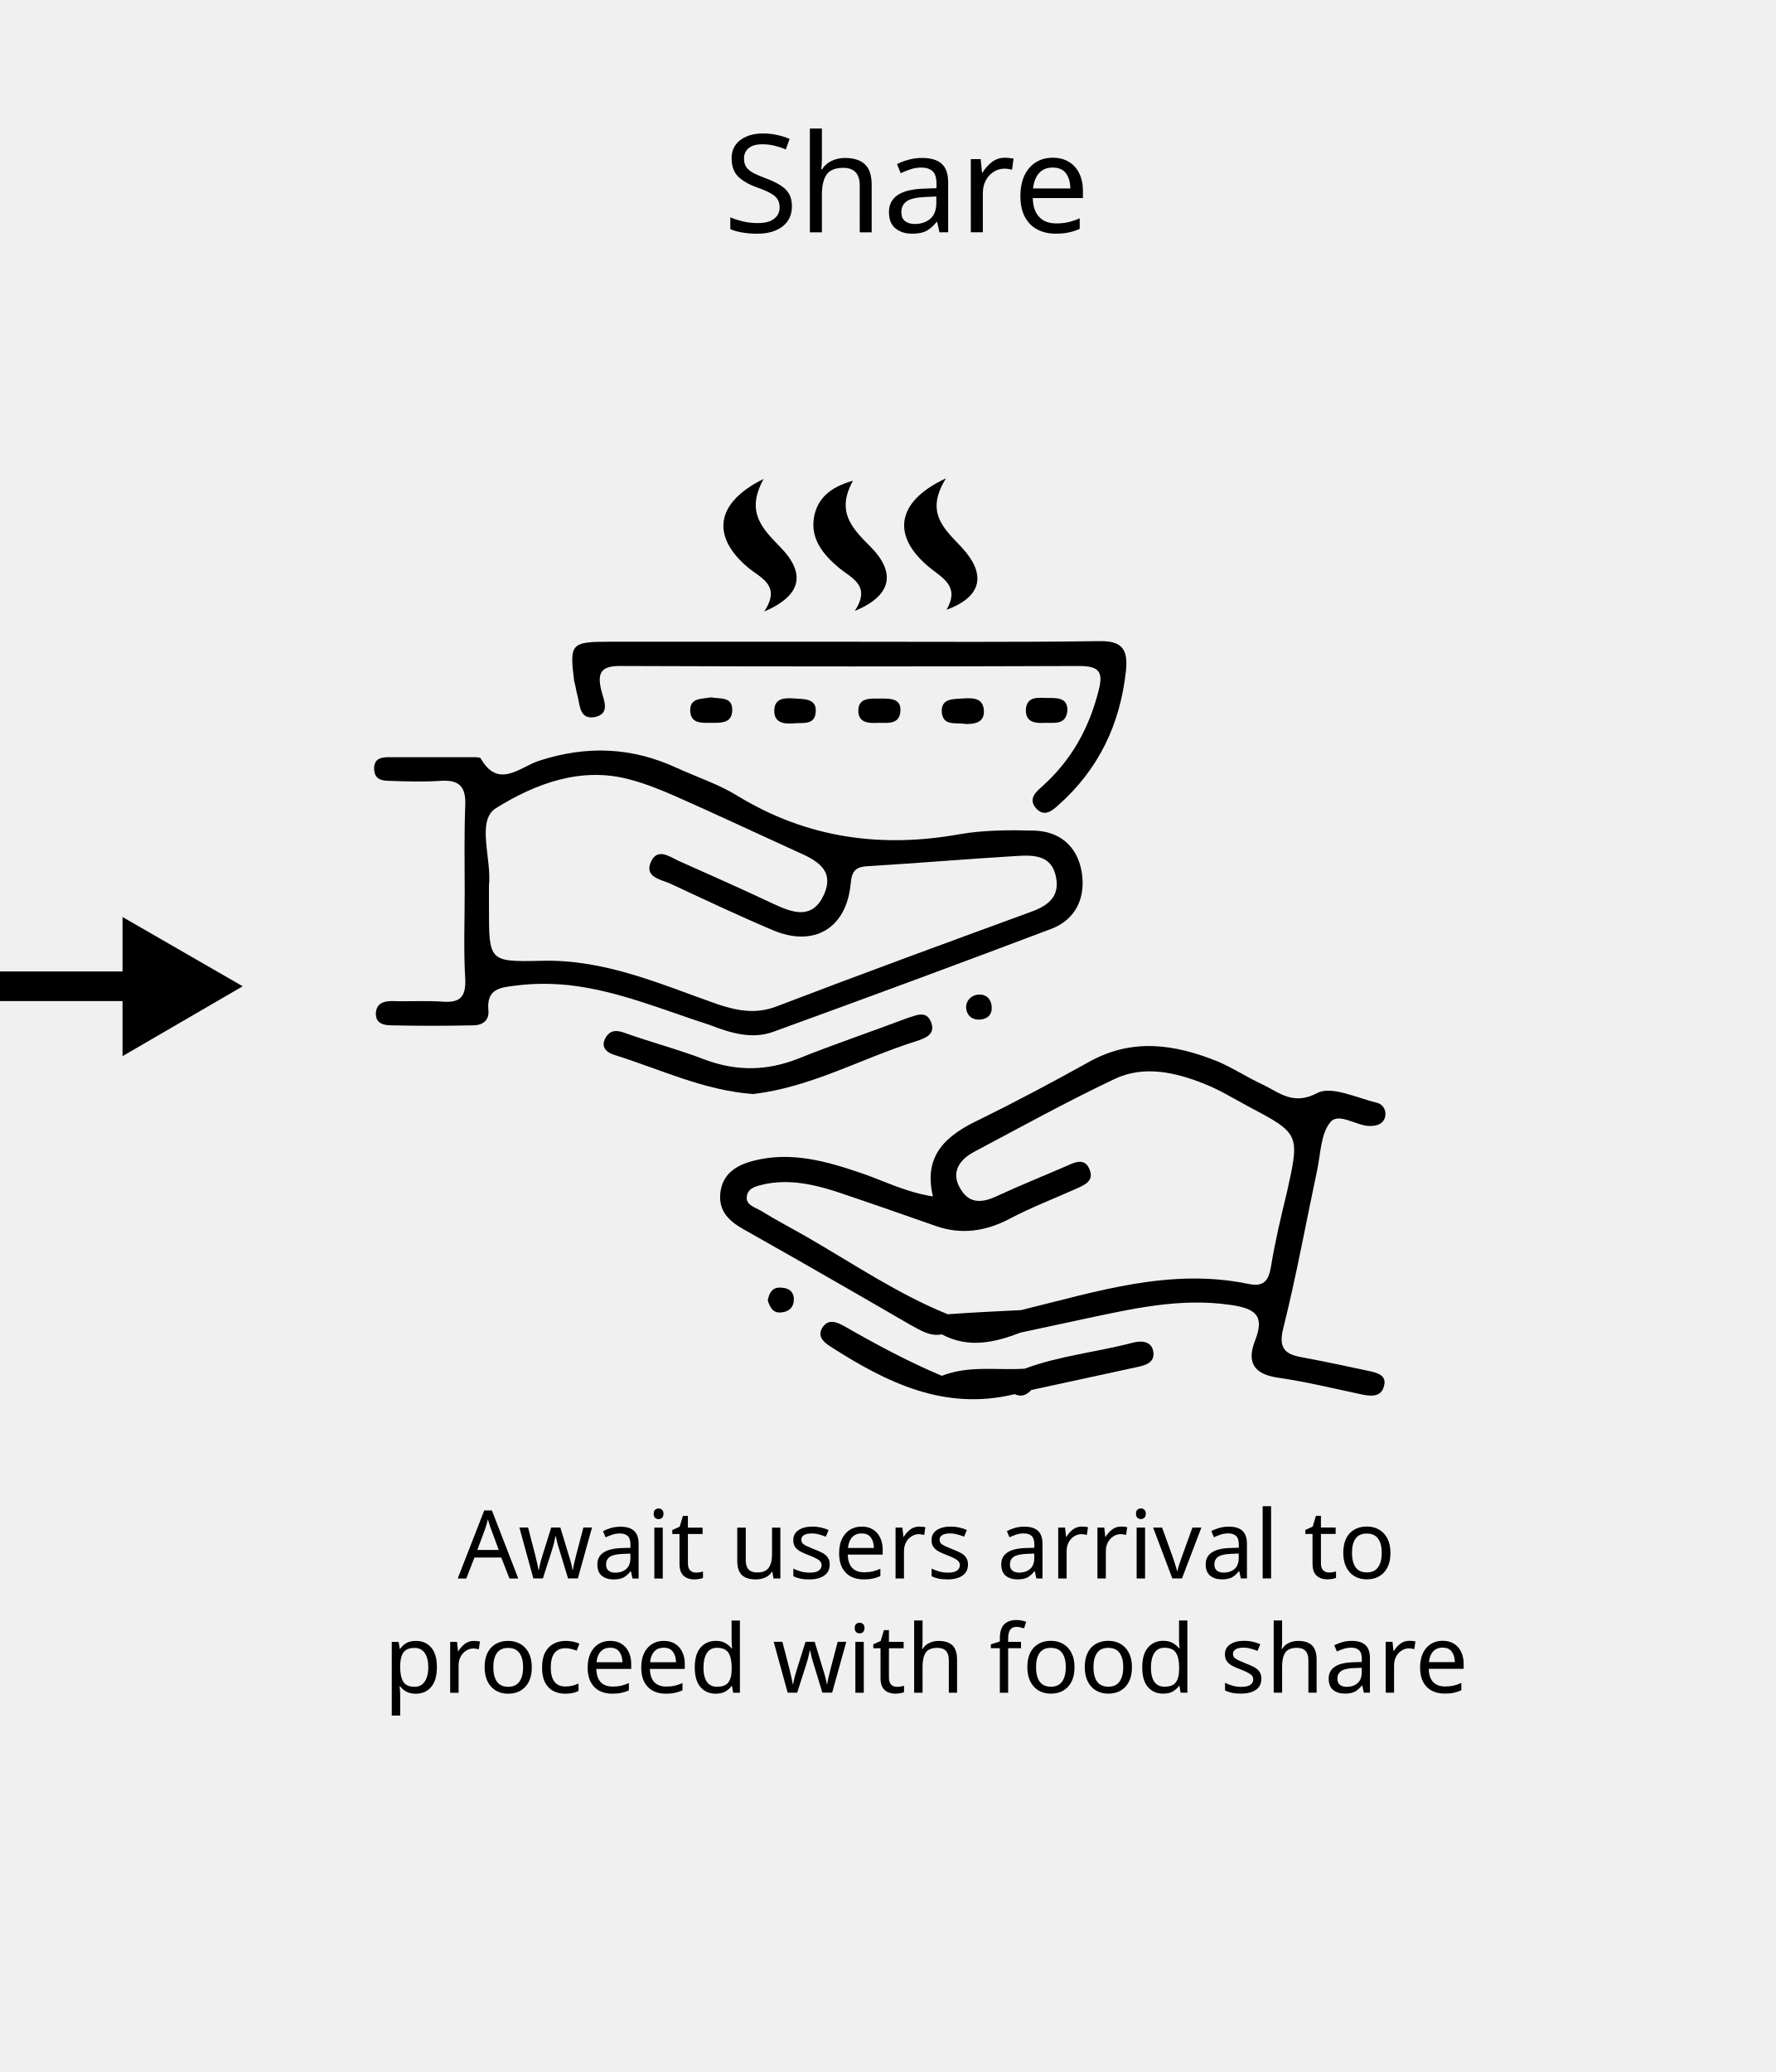
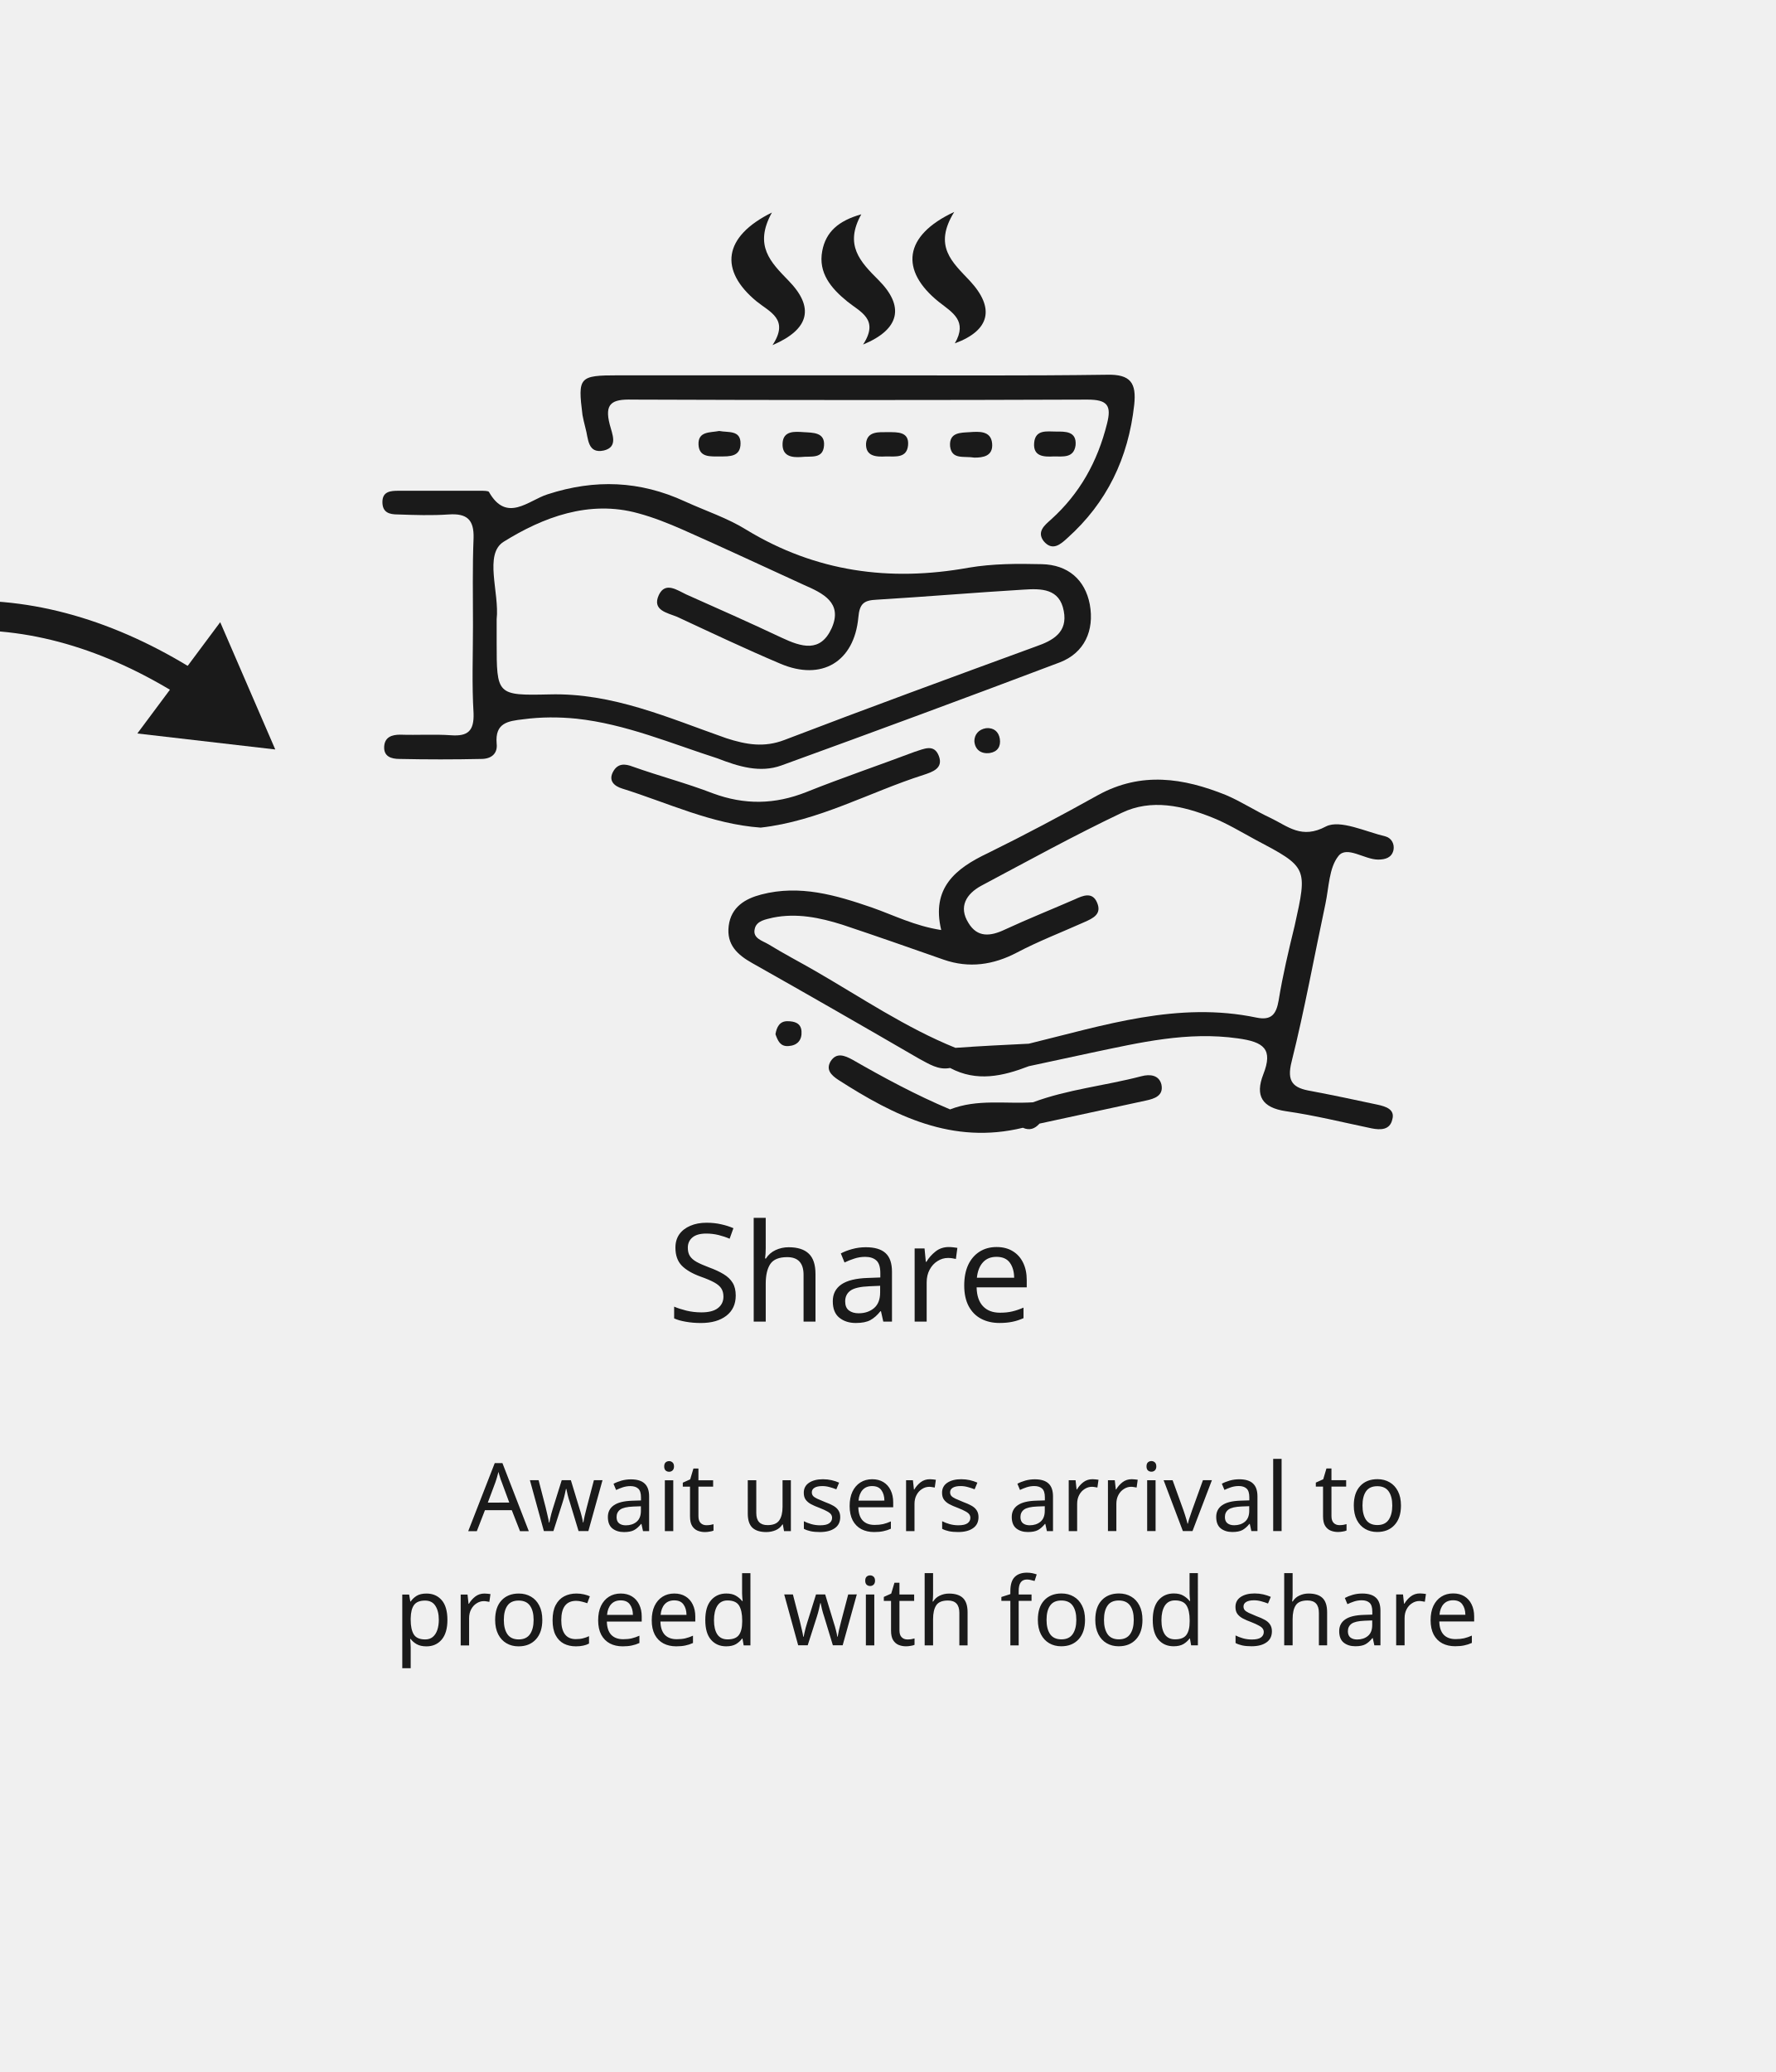
<svg xmlns="http://www.w3.org/2000/svg" version="1.1" x="0px" y="0px" viewBox="0 0 300 350" style="enable-background:new 0 0 300 350;" xml:space="preserve">
  <style type="text/css">
- 	.st0{fill:#FFCC33;}
- 	.st1{fill:#D9E021;}
- 	.st2{fill:#8CC63F;}
- 	.st3{fill:url(#SVGID_1_);}
- 	.st4{fill:url(#SVGID_2_);}
- 	.st5{fill:url(#SVGID_3_);}
- 	.st6{fill:url(#SVGID_4_);}
- 	.st7{fill:url(#SVGID_5_);}
- 	.st8{fill:#FEFEFE;}
- 	.st9{fill:url(#SVGID_6_);}
- 	.st10{fill:#669900;}
- 	.st11{fill:#EDEFFD;}
- 	.st12{fill:url(#SVGID_7_);}
- 	.st13{fill:url(#SVGID_8_);}
- 	.st14{fill:url(#SVGID_9_);}
- 	.st15{fill:url(#SVGID_10_);}
- 	.st16{fill:url(#SVGID_11_);}
- 	.st17{fill:url(#SVGID_12_);}
- 	.st18{fill:url(#SVGID_13_);}
- 	.st19{fill:url(#SVGID_14_);}
- 	.st20{fill:url(#SVGID_15_);}
- 	.st21{fill:url(#SVGID_16_);}
- 	.st22{fill:url(#SVGID_17_);}
- 	.st23{fill:url(#SVGID_18_);}
- 	.st24{fill:url(#SVGID_19_);}
- 	.st25{fill:url(#SVGID_20_);}
- 	.st26{fill:url(#SVGID_21_);}
- 	.st27{fill:url(#SVGID_22_);}
- 	.st28{fill:url(#SVGID_23_);}
- 	.st29{fill:url(#SVGID_24_);}
- 	.st30{fill:url(#SVGID_25_);}
- 	.st31{fill:url(#SVGID_26_);}
- 	.st32{fill:#7A88C2;}
- 	.st33{fill:#333349;}
- 	.st34{fill:#FDFDFD;}
- 	.st35{fill:#333333;}
- 	.st36{fill:none;stroke:#4D4D4D;stroke-width:4;stroke-linecap:round;stroke-linejoin:round;stroke-miterlimit:10;}
- 	.st37{fill:#FFFFFF;}
- 	.st38{fill:none;stroke:#000000;stroke-width:5;stroke-linecap:round;stroke-miterlimit:10;}
- 	.st39{opacity:0.44;fill:#FFFFFF;stroke:#000000;stroke-width:0.5;stroke-miterlimit:10;}
- 	.st40{fill:none;}
- 	.st41{font-family:'CirceRounded-Bold';}
- 	.st42{font-size:23.061px;}
- 	.st43{font-family:'CirceRounded-Light';}
- 	.st44{font-size:16.042px;}
- 	.st45{stroke:#000000;stroke-width:4;stroke-linecap:round;stroke-linejoin:round;stroke-miterlimit:10;}
- 	.st46{fill:none;stroke:#000000;stroke-width:4;stroke-linecap:round;stroke-linejoin:round;stroke-miterlimit:10;}
+ 	.st0{fill:#99CC33;}
+ 	.st1{fill:#9DDD48;}
+ 	.st2{fill:#D9E021;}
+ 	.st3{fill:#8CC63F;}
+ 	.st4{fill:url(#SVGID_1_);}
+ 	.st5{fill:url(#SVGID_2_);}
+ 	.st6{fill:url(#SVGID_3_);}
+ 	.st7{fill:url(#SVGID_4_);}
+ 	.st8{fill:url(#SVGID_5_);}
+ 	.st9{fill:#FEFEFE;}
+ 	.st10{fill:url(#SVGID_6_);}
+ 	.st11{fill:#669900;}
+ 	.st12{fill:#EDEFFD;}
+ 	.st13{fill:url(#SVGID_7_);}
+ 	.st14{fill:url(#SVGID_8_);}
+ 	.st15{fill:url(#SVGID_9_);}
+ 	.st16{fill:url(#SVGID_10_);}
+ 	.st17{fill:url(#SVGID_11_);}
+ 	.st18{fill:url(#SVGID_12_);}
+ 	.st19{fill:url(#SVGID_13_);}
+ 	.st20{fill:url(#SVGID_14_);}
+ 	.st21{fill:url(#SVGID_15_);}
+ 	.st22{fill:url(#SVGID_16_);}
+ 	.st23{fill:url(#SVGID_17_);}
+ 	.st24{fill:url(#SVGID_18_);}
+ 	.st25{fill:url(#SVGID_19_);}
+ 	.st26{fill:url(#SVGID_20_);}
+ 	.st27{fill:url(#SVGID_21_);}
+ 	.st28{fill:url(#SVGID_22_);}
+ 	.st29{fill:url(#SVGID_23_);}
+ 	.st30{fill:url(#SVGID_24_);}
+ 	.st31{fill:url(#SVGID_25_);}
+ 	.st32{fill:url(#SVGID_26_);}
+ 	.st33{fill:#7A88C2;}
+ 	.st34{fill:#333349;}
+ 	.st35{fill:#FDFDFD;}
+ 	.st36{fill:#333333;}
+ 	.st37{fill:none;stroke:#4D4D4D;stroke-width:4;stroke-linecap:round;stroke-linejoin:round;stroke-miterlimit:10;}
+ 	.st38{fill:none;stroke:#1A1A1A;stroke-width:5;stroke-linecap:round;stroke-miterlimit:10;}
+ 	.st39{fill:#1A1A1A;}
+ 	.st40{opacity:0.44;fill:#FFFFFF;stroke:#000000;stroke-width:0.5;stroke-miterlimit:10;}
+ 	.st41{fill:none;}
+ 	.st42{font-family:'CirceRounded-Bold';}
+ 	.st43{font-size:23.061px;}
+ 	.st44{font-family:'CirceRounded-Light';}
+ 	.st45{font-size:16.042px;}
+ 	.st46{fill:none;stroke:#1A1A1A;stroke-width:4;stroke-linecap:round;stroke-linejoin:round;stroke-miterlimit:10;}
+ 	.st47{stroke:#000000;stroke-width:4;stroke-linecap:round;stroke-linejoin:round;stroke-miterlimit:10;}
+ 	.st48{fill:none;stroke:#000000;stroke-width:4;stroke-linecap:round;stroke-linejoin:round;stroke-miterlimit:10;}
+ 	.st49{fill:#1A1A1A;stroke:#000000;stroke-width:4;stroke-linecap:round;stroke-linejoin:round;stroke-miterlimit:10;}
</style>
  <g id="Layer_1">
    <g>
      <g>
-         <line class="st38" x1="-41.6" y1="166.6" x2="24.1" y2="166.6" />
+         <path class="st38" d="M-47.1,121.6c25.6-22.7,53.9-22.4,80.2-5.3" />
        <g>
-           <polygon points="20.7,178.4 41,166.6 20.7,154.9     " />
+           <polygon class="st39" points="23.2,123.9 46.5,126.6 37.2,105.1     " />
        </g>
      </g>
    </g>
  </g>
  <g id="Layer_2">
</g>
  <g id="Layer_3">
</g>
  <g id="Layer_4">
-     <rect x="34.4" y="23.1" class="st40" width="231.6" height="32" />
-     <text transform="matrix(1 -1.212154e-04 1.212154e-04 1 122.201 39.2464)" class="st41 st42">Share</text>
-     <path d="M130.6,174.3c15.7-5.7,31.4-11.5,47-17.4c4.2-1.6,5.9-5.4,5.1-9.8c-0.8-4.2-3.7-6.7-8.1-6.8c-4.1-0.1-8.3-0.1-12.4,0.6   c-13.3,2.4-25.8,0.7-37.5-6.4c-3.2-2-6.9-3.2-10.4-4.8c-7.6-3.5-15.2-3.8-23.2-1.2c-3.2,1-6.9,4.9-9.9-0.4   c-0.1-0.2-0.9-0.2-1.4-0.2c-4.6,0-9.2,0-13.9,0c-1.3,0-2.7,0.1-2.7,1.9c0,1.8,1.2,2.1,2.6,2.1c2.9,0.1,5.7,0.2,8.6,0   c3-0.2,4.3,0.8,4.2,4c-0.2,4.9-0.1,9.9-0.1,14.8c0,4.9-0.2,9.9,0.1,14.8c0.1,3-1,3.9-3.8,3.7c-2.8-0.2-5.7,0-8.6-0.1   c-1.4,0-2.6,0.4-2.7,2c-0.1,1.7,1.2,2.1,2.6,2.1c4.6,0.1,9.2,0.1,13.8,0c1.7,0,2.8-0.9,2.6-2.6c-0.3-3.5,1.9-3.8,4.5-4.1   c3-0.4,6-0.4,9-0.1c8.3,0.9,16,4.2,23.8,6.7C123.4,174.5,127,175.6,130.6,174.3z M91.5,162.3c-8.9,0.2-8.9,0.1-8.9-8.9   c0-1.3,0-2.6,0-3.8c0.5-4.5-2.2-11,1.2-13.1c6.6-4.1,14.4-7.1,22.7-4.8c2.6,0.7,5.1,1.7,7.6,2.8c6.8,3,13.6,6.2,20.4,9.3   c3.2,1.4,6.6,3,4.7,7.3c-1.9,4.2-5.1,3.2-8.5,1.6c-5.3-2.5-10.7-4.9-16.1-7.3c-1.5-0.7-3.5-2.2-4.6,0.1c-1.2,2.6,1.4,3,3.1,3.7   c5.8,2.7,11.5,5.4,17.4,7.9c7,3,12.5-0.3,13.2-7.8c0.2-2.4,1-2.9,3.1-3c8.3-0.5,16.5-1.2,24.8-1.7c3-0.2,6.1-0.2,6.8,3.6   c0.7,3.6-1.8,5-4.7,6c-14.2,5.2-28.4,10.4-42.5,15.8c-3.4,1.3-6.4,0.8-9.8-0.3C111.7,166.3,102.2,162,91.5,162.3z" />
-     <path d="M231.3,231.6c-3.7-0.8-7.5-1.6-11.2-2.3c-3-0.5-4.2-1.5-3.3-5c2.2-8.8,3.8-17.7,5.7-26.6c0.6-2.8,0.6-6.1,2.2-8.1   c1.4-1.8,4.4,0.6,6.7,0.6c1.2,0,2.3-0.3,2.6-1.6c0.2-1-0.3-2-1.3-2.3c-3.4-0.8-7.7-2.9-10.1-1.7c-4.1,2.2-6.4,0-9.3-1.4   c-2.6-1.2-5-2.8-7.6-3.9c-7.2-2.9-14.3-4-21.6,0c-6.1,3.4-12.3,6.7-18.6,9.8c-5.5,2.6-9.6,5.9-7.9,13c-4.5-0.7-8-2.5-11.7-3.8   c-6.1-2.1-12.2-3.9-18.7-2.2c-2.7,0.7-5.1,2.1-5.5,5.3c-0.4,3.2,1.5,4.9,4,6.3c9.4,5.3,18.8,10.7,28.1,16.1c1.7,0.9,3.3,2,5.3,1.6   c4.5,2.4,8.9,1.4,13.3-0.3c3.6-0.8,7.1-1.5,10.7-2.3c8.1-1.7,16.1-3.6,24.6-2.4c4.4,0.6,6,1.8,4.3,6.1c-1.4,3.6-0.2,5.6,3.8,6.2   c4.9,0.7,9.7,1.9,14.5,2.9c1.5,0.3,3.1,0.3,3.5-1.5C234.3,232.4,232.8,231.9,231.3,231.6z M214.7,214c-0.4,2.3-1.2,3.4-3.7,2.9   c-13.3-2.8-25.8,1.3-38.5,4.4v0c-4.1,0.2-8.2,0.4-12.4,0.7c-8.4-3.4-15.9-8.5-23.7-13c-2.6-1.5-5.3-2.9-7.9-4.5   c-1-0.6-2.7-1-2.3-2.6c0.3-1.4,1.9-1.6,3.1-1.9c4-0.8,7.9,0,11.7,1.2c5.7,1.9,11.4,3.9,17.1,5.9c4.3,1.5,8.4,0.9,12.4-1.2   c3.6-1.9,7.5-3.4,11.3-5.1c1.6-0.7,3.1-1.4,2.2-3.4c-0.8-1.8-2.4-1.1-3.7-0.5c-3.9,1.7-7.9,3.3-11.8,5.1c-2.5,1.2-4.7,1.4-6.2-1.1   c-1.7-2.7-0.4-4.9,2.2-6.3c7.9-4.2,15.7-8.5,23.7-12.3c5-2.4,10.3-1.2,15.3,0.8c2.5,1,4.8,2.4,7.2,3.7c8.9,4.7,8.9,4.7,6.7,14.6   C216.4,205.5,215.4,209.7,214.7,214z" />
-     <path d="M97.5,117.3c0.5,1.7,0.3,4.4,3.1,3.8c2.5-0.6,1.4-2.8,1-4.4c-0.9-3.5,0.3-4.3,3.8-4.2c25.6,0.1,51.3,0.1,76.9,0   c3.4,0,4.1,1,3.3,4.1c-1.6,6.4-4.6,11.8-9.5,16.2c-1,0.9-2.4,2-1.2,3.6c1.5,1.8,2.9,0.5,4-0.5c6.7-6,10.3-13.5,11.3-22.5   c0.4-3.7-0.6-5.2-4.6-5.1c-14,0.2-28,0.1-42,0.1c0,0,0,0,0,0c-13.5,0-27.1,0-40.6,0c-6.6,0-6.8,0.3-6,6.7   C97.2,115.7,97.3,116.5,97.5,117.3z" />
-     <path d="M154.7,175.9c1.5-0.5,3.4-1.1,2.6-3.2c-0.8-2.1-2.5-1.2-4.1-0.7c-6.1,2.3-12.3,4.4-18.3,6.8c-5.3,2.1-10.4,2.2-15.8,0.2   c-4.4-1.7-9-2.9-13.5-4.5c-1.3-0.5-2.5-0.6-3.3,0.8c-0.9,1.6,0.2,2.5,1.5,2.9c7.7,2.4,15.1,6,23.4,6.6   C136.9,183.7,145.5,178.8,154.7,175.9z" />
-     <path d="M141.7,95.9c2.2,1.8,5.5,3,2.7,7.3c6.3-2.6,7-6.5,2.6-10.9c-3.1-3.1-5.8-5.9-2.9-11.1c-3.9,1.1-6,3-6.6,6.2   C136.9,91.1,139.1,93.7,141.7,95.9z" />
-     <path d="M157.2,96c2.3,1.8,4.9,3.2,2.7,7c6-2.2,6.8-6,2.5-10.6c-2.9-3.1-6.2-5.8-2.6-11.6C151.2,84.8,150.6,90.7,157.2,96z" />
-     <path d="M126.4,95.9c2.2,1.8,5.6,3,2.7,7.4c6.3-2.7,7.1-6.4,2.7-10.9c-3-3.1-5.9-5.9-2.8-11.5C120.7,85,120.2,90.7,126.4,95.9z" />
-     <path d="M191.4,226.8c-6.1,1.6-12.4,2.2-18.3,4.4c-4.7,0.3-9.4-0.6-14,1.2c-5.7-2.4-11.1-5.3-16.5-8.4c-1.3-0.7-2.7-1.3-3.7,0.3   c-0.8,1.4,0.1,2.3,1.3,3.1c9.5,6.1,19.3,11,31.2,8.1v0c1.1,0.5,2,0.2,2.8-0.7c6-1.3,12-2.6,18-3.9c1.4-0.3,3-0.8,2.6-2.7   C194.5,226.6,192.9,226.4,191.4,226.8z" />
-     <path d="M176.6,122.1c1.6,0,3.4,0.3,3.7-1.9c0.2-2.4-1.8-2.3-3.3-2.3c-1.5,0-3.5-0.4-3.7,1.9C173.2,122.1,175,122.2,176.6,122.1z" />
-     <path d="M162.4,118c-1.5,0.1-3.5,0-3.3,2.4c0.3,2.3,2.3,1.6,4.1,1.9c1.4,0,3.2-0.2,3-2.4C166,117.7,164,117.9,162.4,118z" />
-     <path d="M130.8,119.9c-0.1,2.2,1.6,2.4,3.1,2.3c1.7-0.2,3.7,0.4,3.9-1.9c0.2-2.3-1.9-2.2-3.4-2.3   C133,117.9,130.9,117.7,130.8,119.9z" />
-     <path d="M116.6,120.1c0.1,2.2,2,2,3.6,2c1.6,0,3.5,0.1,3.5-2.2c0-2.3-2.1-1.8-3.6-2.1C118.6,118.1,116.5,117.8,116.6,120.1z" />
-     <path d="M145,119.9c-0.1,2.2,1.7,2.3,3.4,2.2c1.6,0,3.5,0.3,3.7-1.9c0.2-2.3-1.8-2.2-3.4-2.2C147.1,118,145.1,117.8,145,119.9z" />
-     <path d="M165.2,168c-1.3,0.2-2,1.1-2,2.2c0.1,1.4,1.1,2.2,2.6,2c1.3-0.2,1.9-1.1,1.7-2.4C167.3,168.6,166.5,167.9,165.2,168z" />
-     <path d="M131.7,217.5c-1.3,0-1.8,1-2,2.2c0.4,1.1,0.8,2.1,2.2,2c1.5-0.1,2.3-1,2.2-2.5C133.9,217.8,132.8,217.5,131.7,217.5z" />
-     <rect x="54.5" y="255.4" class="st40" width="187.5" height="121.6" />
-     <text transform="matrix(1 -1.212154e-04 1.212154e-04 1 77.3193 266.6439)">
-       <tspan x="0" y="0" class="st43 st44">Await users arrival to </tspan>
-       <tspan x="-12.5" y="19.3" class="st43 st44">proceed with food share</tspan>
+     <rect x="34.2" y="207.1" class="st41" width="231.6" height="32" />
+     <text transform="matrix(1 -1.212154e-04 1.212154e-04 1 112.7106 223.2475)" class="st39 st42 st43">Share</text>
+     <g>
+       <path class="st39" d="M132,129.3c15.7-5.7,31.4-11.5,47-17.4c4.2-1.6,5.9-5.4,5.1-9.8c-0.8-4.2-3.7-6.7-8.1-6.8    c-4.1-0.1-8.3-0.1-12.4,0.6c-13.3,2.4-25.8,0.7-37.5-6.4c-3.2-2-6.9-3.2-10.4-4.8c-7.6-3.5-15.2-3.8-23.2-1.2    c-3.2,1-6.9,4.9-9.9-0.4c-0.1-0.2-0.9-0.2-1.4-0.2c-4.6,0-9.2,0-13.9,0c-1.3,0-2.7,0.1-2.7,1.9c0,1.8,1.2,2.1,2.6,2.1    c2.9,0.1,5.7,0.2,8.6,0c3-0.2,4.3,0.8,4.2,4c-0.2,4.9-0.1,9.9-0.1,14.8c0,4.9-0.2,9.9,0.1,14.8c0.1,3-1,3.9-3.8,3.7    c-2.8-0.2-5.7,0-8.6-0.1c-1.4,0-2.6,0.4-2.7,2c-0.1,1.7,1.2,2.1,2.6,2.1c4.6,0.1,9.2,0.1,13.8,0c1.7,0,2.8-0.9,2.6-2.6    c-0.3-3.5,1.9-3.8,4.5-4.1c3-0.4,6-0.4,9-0.1c8.3,0.9,16,4.2,23.8,6.7C124.8,129.5,128.4,130.6,132,129.3z M92.8,117.3    c-8.9,0.2-8.9,0.1-8.9-8.9c0-1.3,0-2.6,0-3.8c0.5-4.5-2.2-11,1.2-13.1c6.6-4.1,14.4-7.1,22.7-4.8c2.6,0.7,5.1,1.7,7.6,2.8    c6.8,3,13.6,6.2,20.4,9.3c3.2,1.4,6.6,3,4.7,7.3c-1.9,4.2-5.1,3.2-8.5,1.6c-5.3-2.5-10.7-4.9-16.1-7.3c-1.5-0.7-3.5-2.2-4.6,0.1    c-1.2,2.6,1.4,3,3.1,3.7c5.8,2.7,11.5,5.4,17.4,7.9c7,3,12.5-0.3,13.2-7.8c0.2-2.4,1-2.9,3.1-3c8.3-0.5,16.5-1.2,24.8-1.7    c3-0.2,6.1-0.2,6.8,3.6c0.7,3.6-1.8,5-4.7,6c-14.2,5.2-28.4,10.4-42.5,15.8c-3.4,1.3-6.4,0.8-9.8-0.3    C113,121.3,103.5,117,92.8,117.3z" />
+       <path class="st39" d="M232.7,186.6c-3.7-0.8-7.5-1.6-11.2-2.3c-3-0.5-4.2-1.5-3.3-5c2.2-8.8,3.8-17.7,5.7-26.6    c0.6-2.8,0.6-6.1,2.2-8.1c1.4-1.8,4.4,0.6,6.7,0.6c1.2,0,2.3-0.3,2.6-1.6c0.2-1-0.3-2-1.3-2.3c-3.4-0.8-7.7-2.9-10.1-1.7    c-4.1,2.2-6.4,0-9.3-1.4c-2.6-1.2-5-2.8-7.6-3.9c-7.2-2.9-14.3-4-21.6,0c-6.1,3.4-12.3,6.7-18.6,9.8c-5.5,2.6-9.6,5.9-7.9,13    c-4.5-0.7-8-2.5-11.7-3.8c-6.1-2.1-12.2-3.9-18.7-2.2c-2.7,0.7-5.1,2.1-5.5,5.3c-0.4,3.2,1.5,4.9,4,6.3    c9.4,5.3,18.8,10.7,28.1,16.1c1.7,0.9,3.3,2,5.3,1.6c4.5,2.4,8.9,1.4,13.3-0.3c3.6-0.8,7.1-1.5,10.7-2.3    c8.1-1.7,16.1-3.6,24.6-2.4c4.4,0.6,6,1.8,4.3,6.1c-1.4,3.6-0.2,5.6,3.8,6.2c4.9,0.7,9.7,1.9,14.5,2.9c1.5,0.3,3.1,0.3,3.5-1.5    C235.7,187.4,234.1,186.9,232.7,186.6z M216,169c-0.4,2.3-1.2,3.4-3.7,2.9c-13.3-2.8-25.8,1.3-38.5,4.4v0    c-4.1,0.2-8.2,0.4-12.4,0.7c-8.4-3.4-15.9-8.5-23.7-13c-2.6-1.5-5.3-2.9-7.9-4.5c-1-0.6-2.7-1-2.3-2.6c0.3-1.4,1.9-1.6,3.1-1.9    c4-0.8,7.9,0,11.7,1.2c5.7,1.9,11.4,3.9,17.1,5.9c4.3,1.5,8.4,0.9,12.4-1.2c3.6-1.9,7.5-3.4,11.3-5.1c1.6-0.7,3.1-1.4,2.2-3.4    c-0.8-1.8-2.4-1.1-3.7-0.5c-3.9,1.7-7.9,3.3-11.8,5.1c-2.5,1.2-4.7,1.4-6.2-1.1c-1.7-2.7-0.4-4.9,2.2-6.3    c7.9-4.2,15.7-8.5,23.7-12.3c5-2.4,10.3-1.2,15.3,0.8c2.5,1,4.8,2.4,7.2,3.7c8.9,4.7,8.9,4.7,6.7,14.6    C217.7,160.5,216.7,164.7,216,169z" />
+       <path class="st39" d="M98.9,72.3c0.5,1.7,0.3,4.4,3.1,3.8c2.5-0.6,1.4-2.8,1-4.4c-0.9-3.5,0.3-4.3,3.8-4.2    c25.6,0.1,51.3,0.1,76.9,0c3.4,0,4.1,1,3.3,4.1c-1.6,6.4-4.6,11.8-9.5,16.2c-1,0.9-2.4,2-1.2,3.6c1.5,1.8,2.9,0.5,4-0.5    c6.7-6,10.3-13.5,11.3-22.5c0.4-3.7-0.6-5.2-4.6-5.1c-14,0.2-28,0.1-42,0.1c0,0,0,0,0,0c-13.5,0-27.1,0-40.6,0    c-6.6,0-6.8,0.3-6,6.7C98.5,70.7,98.7,71.5,98.9,72.3z" />
+       <path class="st39" d="M156,130.9c1.5-0.5,3.4-1.1,2.6-3.2c-0.8-2.1-2.5-1.2-4.1-0.7c-6.1,2.3-12.3,4.4-18.3,6.8    c-5.3,2.1-10.4,2.2-15.8,0.2c-4.4-1.7-9-2.9-13.5-4.5c-1.3-0.5-2.5-0.6-3.3,0.8c-0.9,1.6,0.2,2.5,1.5,2.9c7.7,2.4,15.1,6,23.4,6.6    C138.3,138.7,146.9,133.8,156,130.9z" />
+       <path class="st39" d="M143.1,50.9c2.2,1.8,5.5,3,2.7,7.3c6.3-2.6,7-6.5,2.6-10.9c-3.1-3.1-5.8-5.9-2.9-11.1c-3.9,1.1-6,3-6.6,6.2    C138.2,46.1,140.4,48.7,143.1,50.9z" />
+       <path class="st39" d="M158.6,51c2.3,1.8,4.9,3.2,2.7,7c6-2.2,6.8-6,2.5-10.6c-2.9-3.1-6.2-5.8-2.6-11.6    C152.6,39.8,152,45.7,158.6,51z" />
+       <path class="st39" d="M127.8,50.9c2.2,1.8,5.6,3,2.7,7.4c6.3-2.7,7.1-6.4,2.7-10.9c-3-3.1-5.9-5.9-2.8-11.5    C122.1,40,121.5,45.7,127.8,50.9z" />
+       <path class="st39" d="M192.8,181.8c-6.1,1.6-12.4,2.2-18.3,4.4c-4.7,0.3-9.4-0.6-14,1.2c-5.7-2.4-11.1-5.3-16.5-8.4    c-1.3-0.7-2.7-1.3-3.7,0.3c-0.8,1.4,0.1,2.3,1.3,3.1c9.5,6.1,19.3,11,31.2,8.1v0c1.1,0.5,2,0.2,2.8-0.7c6-1.3,12-2.6,18-3.9    c1.4-0.3,3-0.8,2.6-2.7C195.8,181.6,194.3,181.4,192.8,181.8z" />
+       <path class="st39" d="M178,77.1c1.6,0,3.4,0.3,3.7-1.9c0.2-2.4-1.8-2.3-3.3-2.3c-1.5,0-3.5-0.4-3.7,1.9    C174.5,77.1,176.3,77.2,178,77.1z" />
+       <path class="st39" d="M163.8,73c-1.5,0.1-3.5,0-3.3,2.4c0.3,2.3,2.3,1.6,4.1,1.9c1.4,0,3.2-0.2,3-2.4    C167.4,72.7,165.3,72.9,163.8,73z" />
+       <path class="st39" d="M132.2,74.9c-0.1,2.2,1.6,2.4,3.1,2.3c1.7-0.2,3.7,0.4,3.9-1.9c0.2-2.3-1.9-2.2-3.4-2.3    C134.3,72.9,132.3,72.7,132.2,74.9z" />
+       <path class="st39" d="M118,75.1c0.1,2.2,2,2,3.6,2c1.6,0,3.5,0.1,3.5-2.2c0-2.3-2.1-1.8-3.6-2.1C120,73.1,117.9,72.8,118,75.1z" />
+       <path class="st39" d="M146.3,74.9c-0.1,2.2,1.7,2.3,3.4,2.2c1.6,0,3.5,0.3,3.7-1.9c0.2-2.3-1.8-2.2-3.4-2.2    C148.5,73,146.5,72.8,146.3,74.9z" />
+       <path class="st39" d="M166.6,123c-1.3,0.2-2,1.1-2,2.2c0.1,1.4,1.1,2.2,2.6,2c1.3-0.2,1.9-1.1,1.7-2.4    C168.7,123.6,167.9,122.9,166.6,123z" />
+       <path class="st39" d="M133,172.5c-1.3,0-1.8,1-2,2.2c0.4,1.1,0.8,2.1,2.2,2c1.5-0.1,2.3-1,2.2-2.5    C135.3,172.8,134.2,172.5,133,172.5z" />
+     </g>
+     <rect x="56.3" y="247.4" class="st41" width="187.5" height="121.6" />
+     <text transform="matrix(1 -1.212154e-04 1.212154e-04 1 79.0956 258.6439)">
+       <tspan x="0" y="0" class="st39 st44 st45">Await users arrival to </tspan>
+       <tspan x="-12.5" y="19.3" class="st39 st44 st45">proceed with food share</tspan>
    </text>
  </g>
</svg>
